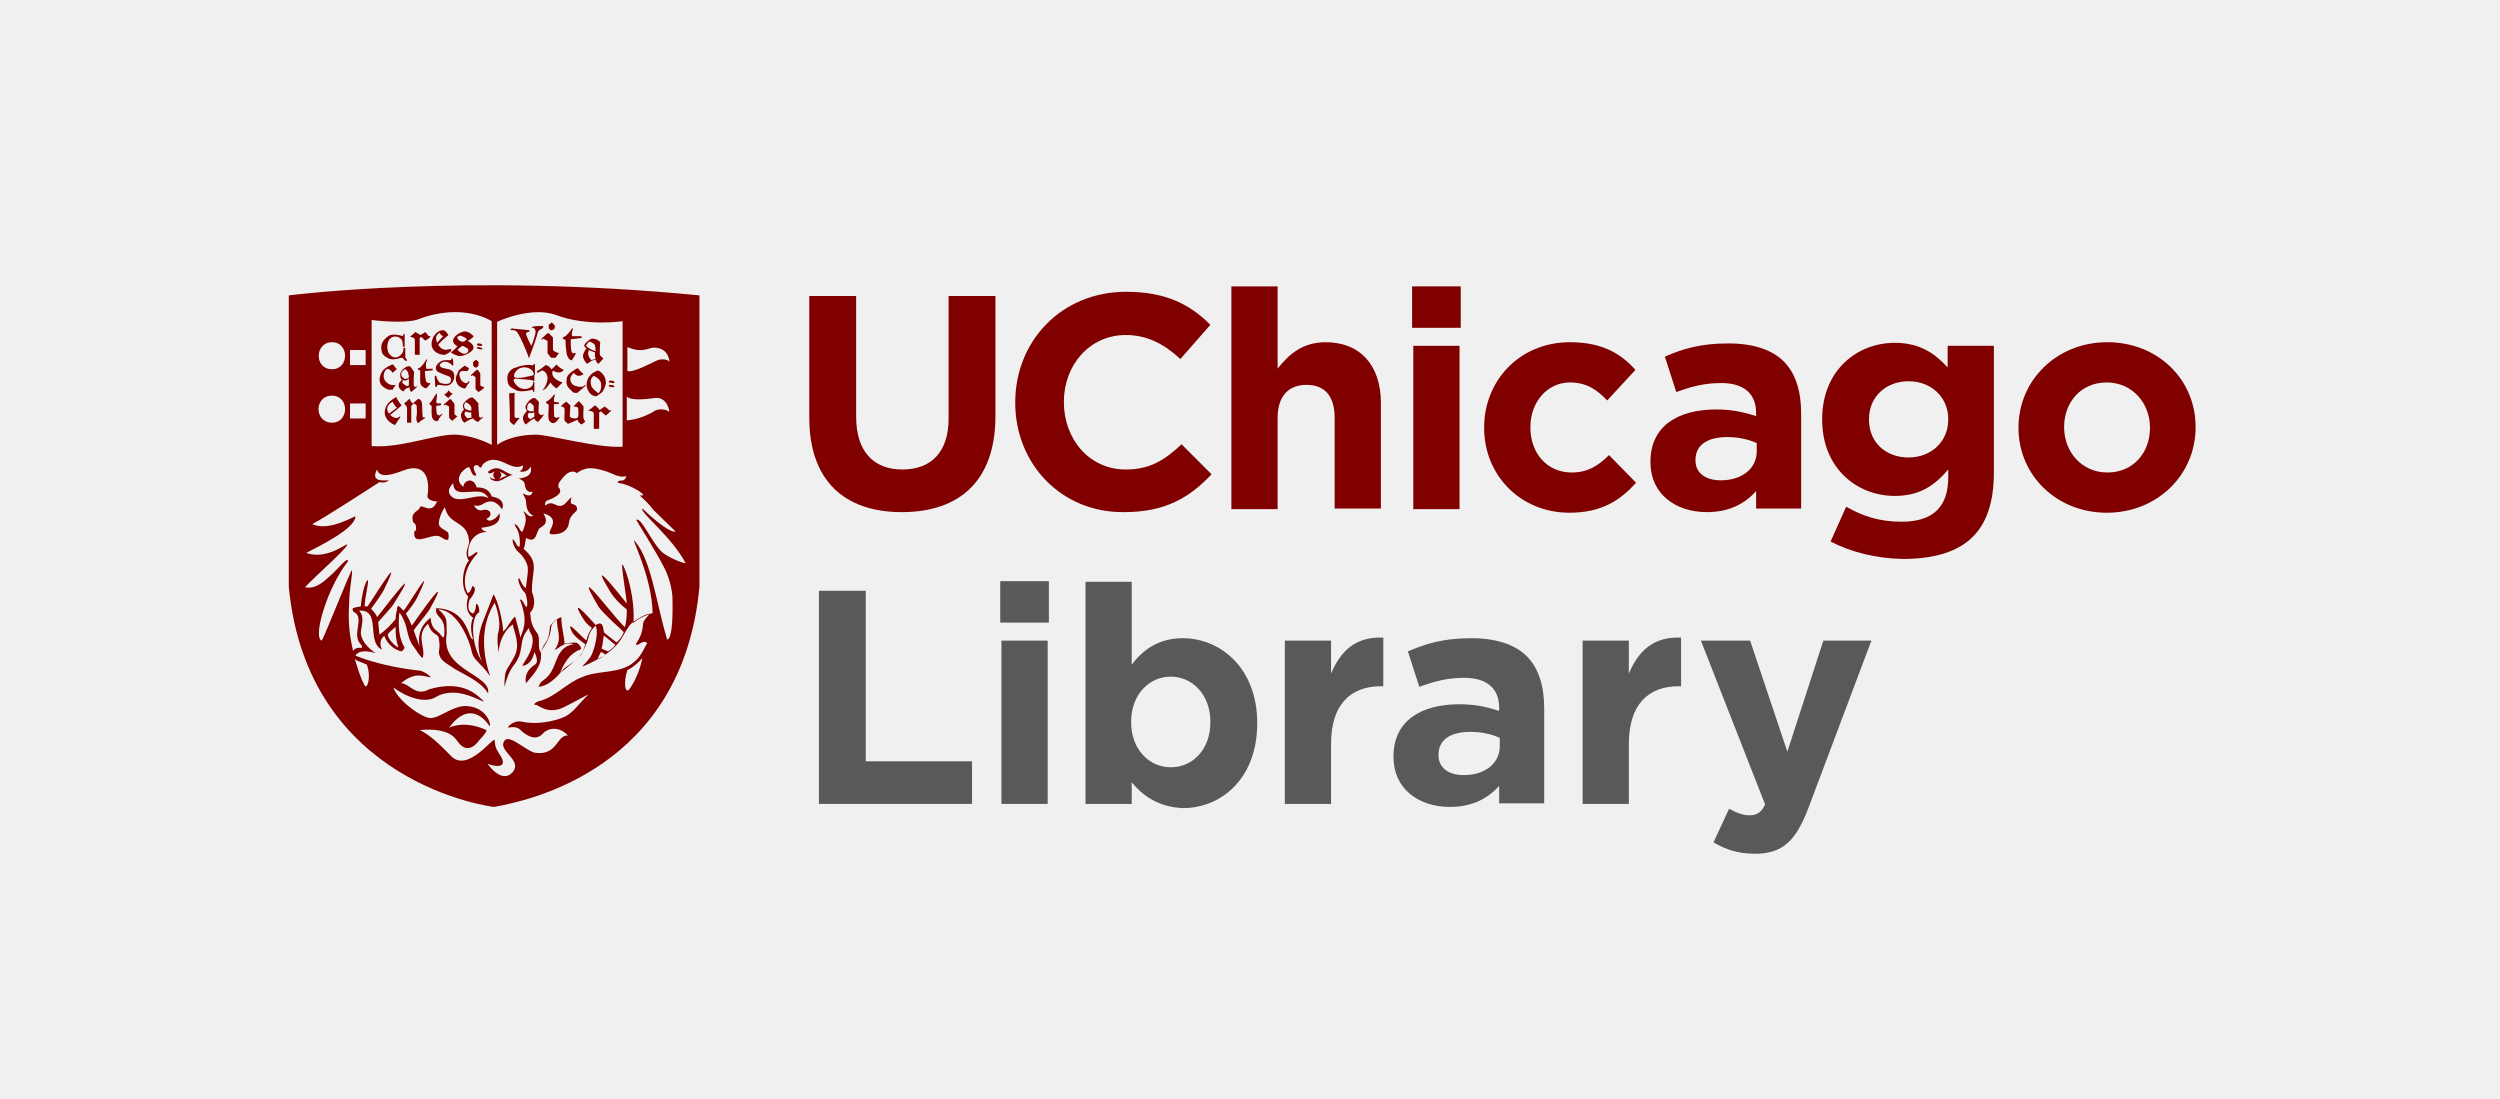
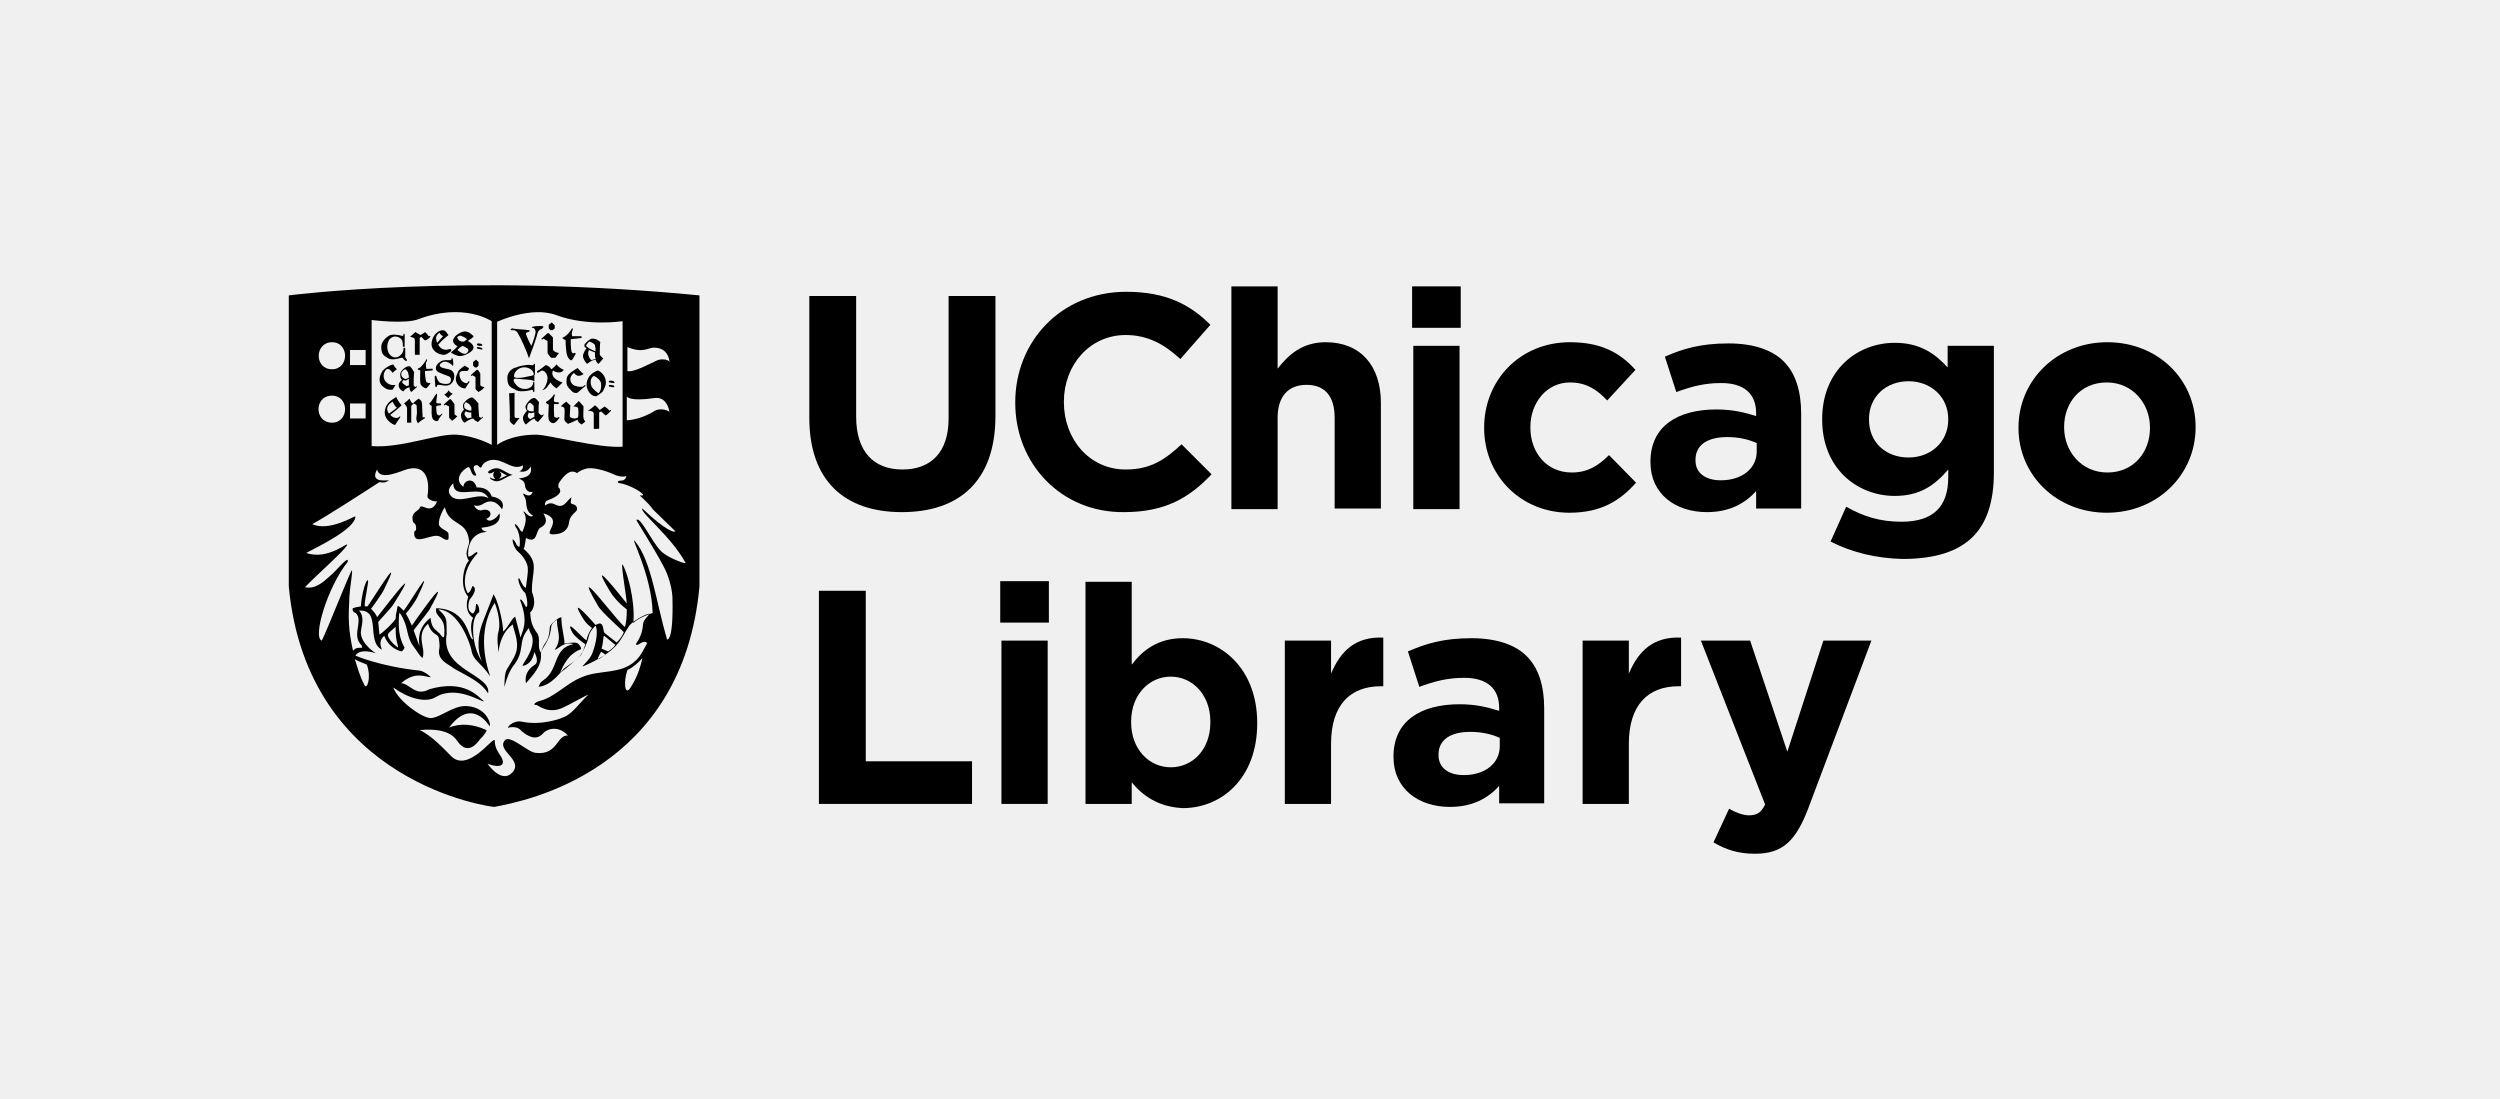
<svg xmlns="http://www.w3.org/2000/svg" version="1.1" x="0px" y="0px" viewBox="0 0 416.4 182.9" style="enable-background:new 0 0 416.4 182.9;" xml:space="preserve">
-   <style type="text/css">
- 	.st0{fill:#58595B;}
- 	.st1{fill:#FFFFFF;}
- 	.st2{fill:#800000;}
- </style>
  <g id="DOES_NOT_PRINT">
</g>
  <g id="secondary">
    <g>
      <path class="st0" d="M136.4,98.4h7.8v28.4h17.7v7.1h-25.5V98.4z" />
      <path class="st0" d="M166.6,96.8h8.1v6.9h-8.1V96.8z M166.8,106.7h7.7v27.2h-7.7V106.7z" />
      <path class="st0" d="M188.5,130.3v3.6h-7.7v-37h7.7v13.8c1.9-2.5,4.5-4.4,8.5-4.4c6.3,0,12.4,5,12.4,14.1v0.1    c0,9.1-5.9,14.1-12.4,14.1C192.9,134.4,190.3,132.5,188.5,130.3z M201.6,120.3v-0.1c0-4.5-3-7.5-6.6-7.5c-3.6,0-6.6,3-6.6,7.5v0.1    c0,4.5,3,7.5,6.6,7.5C198.6,127.8,201.6,124.9,201.6,120.3z" />
      <path class="st0" d="M214,106.7h7.7v5.5c1.6-3.8,4.1-6.2,8.7-6v8.1H230c-5.1,0-8.3,3.1-8.3,9.6v10H214V106.7z" />
      <path class="st0" d="M232.1,126.1V126c0-5.9,4.5-8.7,11-8.7c2.7,0,4.7,0.5,6.6,1.1v-0.5c0-3.2-2-5-5.8-5c-2.9,0-5,0.6-7.5,1.5    l-1.9-5.9c3-1.3,5.9-2.2,10.6-2.2c4.2,0,7.3,1.1,9.2,3c2,2,2.9,5,2.9,8.7v15.8h-7.5v-2.9c-1.9,2.1-4.5,3.5-8.2,3.5    C236.3,134.4,232.1,131.4,232.1,126.1z M249.8,124.3v-1.4c-1.3-0.6-3-1-4.9-1c-3.3,0-5.3,1.3-5.3,3.8v0.1c0,2.1,1.7,3.3,4.2,3.3    C247.4,129.1,249.8,127.1,249.8,124.3z" />
      <path class="st0" d="M263.6,106.7h7.7v5.5c1.6-3.8,4.1-6.2,8.7-6v8.1h-0.4c-5.1,0-8.3,3.1-8.3,9.6v10h-7.7V106.7z" />
      <path class="st0" d="M303.7,106.7h8l-10.5,27.9c-2.1,5.5-4.3,7.6-8.9,7.6c-2.8,0-4.9-0.7-6.9-1.9l2.6-5.6c1,0.6,2.3,1.1,3.3,1.1    c1.3,0,2-0.4,2.7-1.8l-10.7-27.3h8.2l6.2,18.5L303.7,106.7z" />
    </g>
  </g>
  <g id="primary_1_">
    <path class="st2" d="M116.5,97.7l0-48.5c-39-3.8-68.4,0-68.4,0s0,48.5,0,48.5c3.1,32.9,33.9,36.7,34.2,36.7   C87.8,133.4,113.7,128.2,116.5,97.7L116.5,97.7z M59.1,109.8c0.6,0.4,1.4,0.6,2,0.9c0.8,2.2,0,4.3-0.4,3.4   C59.9,112.6,59.6,111.3,59.1,109.8L59.1,109.8z M59.2,86L59.2,86c-0.1-0.1-4.4,2.6-7.2,1.3c2.1-1.1,9.2-5.7,11.2-7   c0.9,0.2,1.3-0.1,1.6-0.3c-0.7,0-3.2,0.4-2-1.8c0.5,2,4,0.2,5.2-0.1c3.5-0.8,3.5,2.9,3.2,4.5c-0.1,0.6,1.1,1,1.6,0.9   c-1,2.5-2.7,0.1-2.9,1.1c-0.1,0.4-1.2,0.7-1.2,1.6c0,1.3,0.5,0.6,0.6,1.6c0.1,1-0.4,0.2-0.3,1.3c0.2,1.7,2.9-0.2,4.1,0.2   c0.6,0.2,0.9,0.7,1.5,0.6c0.2-0.1,0.1-0.8,0.1-1c-0.1-0.5-1-0.6-1.5-1.3c-0.4-0.6,0.4-2.5,0.9-3.1c0.7,3.1,3.6,2.1,4,5.4   c0.3,0.9-1,2,0,3.5c-0.8,0.7-1.7,4.3-0.1,6c-0.3,0.8-0.6,2.5,0.8,3.5c-0.5,1-0.4,2.3,0,3.6c-0.9,0-0.7-5-6.1-5.2   c-0.1,0-0.1,0.6,0,0.8c0.6,1.1,1.5,1.1,1.3,3.7c-0.1,0.9-0.6-0.2-0.9-0.4c-0.6-0.6-1.2-0.7-1.4-2.5c-2.2,1.7-2,3.8-1.8,4.8   c0,0-0.5-1.3-1-2.7c0-0.1,2.2-2.8,2.6-3.4c4.5-8.1-2.9,2.6-2.9,2.6c-0.4-0.9-0.8-1.7-1-2c0.1-0.1,1.3-1.5,1.9-2.7   c3.5-7.3-2.1,2.4-2.3,2.2c-0.4-0.4-0.8-0.9-1-0.7c-0.1,1.1-0.3,1-0.3,2.1c-0.6,0.8-1.8,2-2.7,2.6c0,0-0.2-2-0.2-2.1   c0.4-0.5,2.2-2.4,2.5-2.9c5.7-9-2.7,2.2-2.7,2.1c-0.1-0.4-0.5-0.9-1-1.4c0,0,1.9-2.5,2.3-3.5c3.5-7.2-2.8,3.2-2.9,3.1   C61,101,61,101,60.8,101c-0.2-0.1,0.2-2.1,0.4-3.3c0.5-2.4-0.8-0.5-1.1,3.3c-0.3,0.1-1.1,0.1-1.4,0.4c0.2,1,0.4,0.2,0.9,1.2   c0.5,1.2-0.7,3.1,0.3,4.5c0.4,0.5,0.4,0.4,0.4,0.8c-0.6,0-1-0.1-1.5,0.5c-0.8-3.6-0.8-5.4-0.6-9.1c0.1-1.7,0.6-4.2,0.4-4.3   c-0.2,0-4,9.7-5,11.7c-1.6-0.5,1-9,4.3-13.1c0.3-1.3-1.7,1.3-3,2.4c-1.1,1-2.5,2.2-4.1,1.8c2-2.1,6.5-6,7-7   c0.4-0.8-3.1,2.6-6.8,1.3C53.5,90.8,59.2,88,59.2,86L59.2,86z M65.9,104.4c0,0.9,0,1.6,0.2,2.5c0.4,1.4,0.2,0.9-0.4,0.5   c-0.5-0.5-0.9-0.9-1.1-1.5C64.6,105.4,64.9,105.3,65.9,104.4L65.9,104.4z M74.9,82.3c-0.5-0.9,0.6-1.8,0.6-1.8c0,2.6,3.3,0.8,5,1.6   c0.4,0.2,0.7,0.6,0.9,0.9C79.6,81.8,76.1,84.4,74.9,82.3L74.9,82.3z M55.3,61.5c-3,0-2.9-4.5,0-4.5C58.2,57,58.2,61.5,55.3,61.5   L55.3,61.5z M55.3,70.4c-3,0-3-4.5,0-4.5C58.2,65.9,58.2,70.4,55.3,70.4L55.3,70.4z M60.9,60.8h-2.6v-2.5h2.6V60.8L60.9,60.8z    M60.9,69.7h-2.6v-2.5h2.6V69.7L60.9,69.7z M81.9,74.1c0,0-2.7-1.5-5.9-1.7c-3.1-0.2-9.3,2.3-14.1,1.9v-21c0,0,5.4,0.7,7.7-0.1   c7.6-2.9,12.3,0.3,12.3,0.3V74.1L81.9,74.1z M87.1,77.5c0.1,0.8-0.6,1-0.6,1c1.1,0.3,1.7-0.4,1.9-0.8c0.4,1.8-1.4,1.9-2,2   c0,0,0.9,0.3,1,0.9c0.1,1.5,1.1,1.4,1.3,1.3c0,0.2-0.3,1.1-1.5,0.3c-0.2,0.2,0.3,0.5,0.4,1.2c0.1,1,0.1,1.9,1.2,2.5   c-0.7,0.5-1.5-0.9-1.6-0.7c-0.1,0.2,1,0.7-0.2,3.4c-0.5-0.3-0.2-0.2-0.8-1c-0.5-0.4-0.6-0.5-0.3,0.2c0.7,0.8,0.8,2.8,0.6,3.3   c-0.6-0.2-0.4-0.7-1.1-1.3c-0.1,0.3,0.2,1.5,0.9,2.1c1.2,1,1.6,2.3,1.6,2.6c0.1,1-0.2,2.2-0.3,3.4c-0.6-0.1-1-1.7-1.2-1.6   c-0.2,0.1,0.1,1.6,1.1,2.5c0.5,1.5,0.3,2.3,0.2,2.3c-0.2,0.1-0.7-1.5-1.1-1.2c1.5,3.8,0.4,5.1,0.1,6.3c-0.3-1.2-0.5-2.1-0.9-3.5   c-0.8,0.6-1,1.6-2,2.5c0-1.6-0.9-5.3-1.6-6.2c0,0-1.3,3.4-1.9,4.9c-0.7,2-0.9,4.4,0,6.3c-1.8-2.6-2-7.5-0.5-8.2   c0.1-0.4-0.1-1.5-0.5-1.4c-0.1,0.6,0,1-0.5,1.6c-1.2-0.4-0.7-1.9-0.6-2.3c1.6-1.9,0.6-2.3,0.5-2.3c-0.2,0.4-0.3,1-0.8,1.2   c-1-1.8-0.4-4.5,1.6-6.6c0.1-0.8-0.9,0.6-1.5,0.5c-0.2-1.5,0.4-4,3.1-4.1c-0.5-0.2-0.8-0.2-0.9-0.7c0.8-0.1,3.4-0.3,3-2.4   c-0.2,0.2-0.3,0.6-1,1c-0.5,0.3-0.9,0.3-1.2-0.1c1.2-0.4,0.8-1.9-0.8-1.4c-0.5,0.1-1.2-0.4-1.2-0.9c0.3,0.3,1.1,0.1,1.5-0.2   c1.8-1.1,2.8,0.5,3.1,0.9c0.1,0,0.8-1.7-1.7-2.1c-0.2-0.6-0.8-1.6-2.5-1.5c-0.6-2-2.3-1-2.2-0.1c-1.8-1.3,0-3,0.8-3.3   c0.5,0,0.4,1.6,1.3,1.4c0.2-0.1-0.7-1.1-0.3-1.6c0.8-0.5,0.8,0.6,1.2,0.2c0.2-0.7,1-1.1,1.7-1.2C83.9,76.4,85.4,78.5,87.1,77.5   L87.1,77.5z M103.7,74.4c-4,0.3-12.3-2-14.4-2c-4.4,0-6.5,1.7-6.5,1.7s0-19.8,0-20.5c0,0,5.7-2.7,9.9-1.1c5.1,1.9,11,1,11,1V74.4   L103.7,74.4z M109,66.3c2.2-0.3,2.5,2.3,2.5,2.3h0c-0.5-0.4-1.6-0.6-2.4-0.2c-2.5,1.6-4.7,1.6-4.7,1.6v-4   C104.4,66.1,104.9,66.9,109,66.3L109,66.3z M111.6,60.9c0-0.1,0-0.3-0.1-0.6c-0.1-0.4-1.2-0.6-2-0.3c-1.1,0.5-4,2.1-5,1.8v-4   c2.5,1.1,3.5,0.1,4.4,0.1c2.5,0,2.6,2.3,2.6,2.3C111.5,60.6,111.6,60.7,111.6,60.9L111.6,60.9z M108.7,102.1   c-0.7,0.2-2.7,1-3.2,1.7c0.3-4.2-1.1-8.4-1.6-9.4c-0.8-2,0.4,4.6,0.5,6.1c0,0.1-7-9-2.8-2c1.1,1.8,2.8,3,2.8,3   c0,1.3-0.1,2.2-0.3,2.9c-0.4,0.3-9.6-12.2-4.5-3.5c0.6,1.1,4.3,4.3,4.3,4.4c-0.2,0.5-0.6,1.2-1.2,1.7c-0.1-0.1-2.1-1.6-2.1-1.7   c-0.2-1-0.2-1.9-1.4-1.2c0,0-4.5-5.2-2.4-1.6c0.9,1.6,1.5,1.8,1.8,2.1c0,0-0.7,0.9-0.9,2c-0.1,0.4-3.9-4.2-2.4-1.3   c0.5,0.9,2.2,2,2.2,2c-0.2,0.6-0.4,1.2-0.6,1.6c-0.2,0.5-3.6,3.2-3.6,3.2c0,0,0.7-2.1,2.1-3.2c0.8-0.6,0.8-0.5,1.4-0.8   c0-0.3-0.3-0.8-0.7-1c-0.5-0.2-2.1,0.1-2.1,0.1c0.1-0.8-0.5-2.5-0.5-4.4c-0.6,0.1-1.6,1-1.9,1.5c-0.2,3.1-0.9,2.2-1.5,4.4   c-0.7-0.9,0-2.3-0.6-3.2c-0.9-1.2-1.1-2-1.2-3.5c0.2-0.1,1.2-1.2,0.3-3.4c-0.1-3.5,1.4-4.8-1.4-7.2c0.2-0.1,0.4-1.8,0.4-1.8   c2,1.1,1.6-1.3,2.4-1.7c1.3-0.7,1-1.5,0.5-2.4c3.6,1-0.2,3.5,1.5,3.5c1.2,0,2-0.3,2.5-1.1c0.5-0.8-0.1-1.4,1.4-2.7   c0.2-0.1,0.6-1-0.7-1.3c-0.3-0.1,0-1.1,0-1.1c-1,0.8-1.3,2-2.8,1.2c-0.8-0.4-1.3,0-1.6,0.2c0,0-0.2-0.7,0.5-0.9   c1.7-0.6,2.1-1.3,2-1.6c-0.2-0.9-0.3,0-0.3-0.9c0-0.4,0.5-0.9,0.8-1.3c1.2-1.4,2-0.9,2.3-0.7c0.7-0.5,0.8-0.5,1.4-0.7   c1.1-0.4,3.4,0.3,4.7,0.9c0.6,0.3,1.4,0.5,2.1,0.3c0,0.4-0.3,0.6-0.5,0.7c-0.4,0.1-0.9,0-0.9,0.3c0,0.2,0.6,0.2,0.9,0.3   c1.9,0.5,4.4,2.2,2.8,1.9c-0.2,0,1.2,1,2.2,2.4l3.7,3.6c-0.2,0.2-1.5,0-5.5-3.8c-0.6,0.5,4.9,4.7,7.2,9.1c-0.2,0.1-3-0.9-4.1-2   c-1.6-1.6-3.4-5.8-4.1-5.2c-0.1,0,3,4.8,4.5,7.7c0.8,1.4,1.4,3.5,1.5,5.1c0.2,7.7-0.9,7.1-0.9,7.1c-1.8-6.1-2.6-13.1-5.3-16.3   C104.7,88.8,108.6,95.8,108.7,102.1L108.7,102.1z M100.8,109c-0.8,0.7-1.3,1-1.2,0.6c0.2-0.4,0.3-0.7,0.5-1   C100.1,108.5,100.8,109,100.8,109L100.8,109z M100.2,108c0.2-0.6,0.2-1.1,0.3-1.7c0-0.2,0-0.2,0.1-0.4c0-0.1,1.8,1.5,1.9,1.5   c-0.4,0.6-0.8,0.8-1.2,1.1C100.9,108.3,100.2,108.1,100.2,108L100.2,108z M105.9,110c-2.4,2.4-6.1,1.5-9,2.8c-2.6,1-4.5,3.4-7.2,4   c-0.8,0.3-0.9,0.7-0.4,0.6c0.3,0,2,1.7,4.6,0.4c0.9-0.4,3.7-2,4.1-2.1c-1.5,1.4-2.3,2.7-3.6,3.5c-0.8,0.5-4.2,1.7-7.5,1   c-1.5-0.3-2.6,1.1-2.2,1c0.8-0.2,1.7-0.1,2.2,0.6c1,0.8,2.4,1.7,3.6,0.3c0.4-0.5,2.3-1.5,4.1,0.4c-1.9-0.1-1.7,3.3-5.3,2.9   c-1.3,0-4.3-3.1-5.2-2.1c-1.5,1.7,3.2,3.3,1.2,5.4c-1.8,1.9-4.1-1.5-4.1-1.5c1.2,0.5,3.3,0.8,2.3-1.1c-0.4-0.7-1.1-1.4-1.1-2.8   c-0.2-0.7-4.4,5.4-7.2,2.7c-1.1-1.1-3.3-3.5-5.3-4.4c5.3-0.5,6.1,1.7,6.4,2c1.7,2.3,3.3,0,3.6-0.4c0.6-0.6,1.3-1.5,1.1-1.6   c-2.1-1-4.4-1.2-6.2-0.4c3.8-5.2,6.7-0.3,6.7-0.3c0.4,0.3-0.1-3.1-3.8-3.3c-2.3-0.1-4.4,2-6,2c-1.3,0-5.3-2.7-6.2-5.1   c2.3,1.7,5.3,2.7,7.1,1.6c3.5-2.1,7.8,1,8,0.7c-1-0.8-3.2-3.7-9.1-2c-2.3,1.3-3.3-1-4.7-1c2.4-2.1,4.1-1,4.9-1c0.2,0-1-1-1.8-1.1   c-6.6-0.7-10.7-2.5-10.7-2.5c0,0,0.5-1.3,3.4-0.4c0,0-2.5-1.5-2.5-3.5c0.1-1.2,0.7-2.5-0.3-3.6c3.8-0.2,1.1,5.1,3.8,6.5   c0.1,0-0.8-1.3,0.4-2.3c0.6,1.6,1.9,2.4,2.9,2.6c0.2-0.1,0.5-0.6,0.5-0.6c-1-1.7-1.1-3.6-0.9-5.8l0,0c0.2,0,0.6,0.8,0.8,1.3   c0.6,1.2,0.5,2.9,1.6,4.3c0.6,0.8,1,1.6,1.5,1.9c0.2-0.6,0.1-1.5,0-1.8c-0.1-0.9-0.7-2.5,0.9-3.9c0.7,2.1,1.7,1.5,1.8,2.5   c0.2,1.4,0.1,1.2,0,2.2c0.1,1.5,1.4,1.9,2.6,2.8c2.7,1.5,4.5,2.3,5.6,4.1c0.6-3.2-8-3.8-6.9-9.9c-0.1-2.4,0.3-2.6-1.4-4.1   c3.4,0.1,5.3,5.7,5.5,6.7c0.3,1.9,1.5,2,3.1,4.4c0.2,0.1-2.8-6.5,0.8-12.2c0,0,1.2,2.9,0.6,4.9c-0.3,1.2,0,2.5,0,3.2   c0.1,0.7-0.1-2.7,2.4-4.5c0.2,1.3,1.4,3.3,0.2,5.5c-1.4,2.6-1.5,1.7-1.6,4.9c0.1-0.1,0.5-2.2,1.5-3.5c2.1-2.6,0.6-4,2.6-6.3   c0.2,1.1,0.4,0.7,0.6,1.7c0.3,2.3-2.1,4.7-1.6,4.6c0.6-0.1,1.6-0.6,1.9-2.3c0,0,0.9,1.6,0.1,2.1c-1.4,0.9-1.7,2-1.5,3.1   c1.2-1.4,2.7-2.9,2.5-4.9c0.1-1.2,1.4-1.7,1.7-4.4c0-0.5,0.5-1,1-1.3c-0.2,1.5,1,3.1-0.4,5c0.3,0.2,1.5-1.5,3.1-0.9   c-3.4,0.6-2.4,4.3-5,6c-0.8,0.5-0.6,1.1-0.9,1.1c2.3-0.1,4.1-2.9,4.4-3.1c2.3-1.6,2.8-1.8,3.8-4.4c0.4-1,0.1-1.4,1.4-2.7   c0.6,1.3-0.3,4-0.5,4.5c-0.4,1.2-1.9,2.3-1.6,2.3c6.2-2.7,6.2-4.6,7.6-6.6c0.4-0.8,2.7-2.1,3.5-2.2c-0.2,0.4-1.1,1.1-1.1,1.8   c-0.1,1.4-0.5,2.2-1.2,3.3c0.4,0.5,1.1-0.9,1.9-0.2C107.2,108.2,106.7,109.3,105.9,110L105.9,110z M107,109.6   c-0.4,1.8-1,3.5-2.1,5.1c-0.8,1.1-1.1-1-0.4-3.1C105.4,111.2,106.3,110.4,107,109.6L107,109.6z M102.2,63.5   c-0.1-0.1-0.4-0.1-0.6-0.1c-0.2,0-0.3,0.3-0.1,0.3c0.2,0,0.4,0.1,0.7,0.1C102.4,63.9,102.4,63.6,102.2,63.5L102.2,63.5z    M101.5,64.4c0.1,0,0.4,0.1,0.7,0.1c0.2,0,0.1-0.3,0-0.3c-0.1,0-0.4-0.1-0.6-0.1C101.4,64.1,101.3,64.3,101.5,64.4L101.5,64.4z    M101.5,68.4c-0.1-0.2-0.5-0.5-0.8-0.7c-0.2,0.2-0.6,0.4-0.8,0.6c-0.2-0.2-0.4-0.5-0.8-0.8c-0.2,0.2-0.9,0.8-1.2,0.9   c0.4,0,1,0.1,1,0.5c0,0.3,0,2.2,0,2.5c0.2,0.1,0.5,0,0.9,0c0-0.3,0-2.4,0-2.7c0.1-0.1,0.3-0.1,0.3-0.2c0.1,0.1,0.6,0.6,0.8,0.7   c0.2-0.1,0.6-0.5,0.8-0.7C101.9,68.3,101.7,68.2,101.5,68.4L101.5,68.4z M100.4,65.2c0.2-0.4,0.6-1.1,0.5-1.6   c0-0.6-0.4-1.5-1.3-1.9c-1.2,0.4-1.9,1.3-1.9,2.4c0,0.6,0.5,1.9,1.6,1.9C99.7,65.8,100.1,65.5,100.4,65.2L100.4,65.2z M99.7,65.5   c-0.2-0.1-1-0.7-1.2-1.2c-0.2-0.6-0.2-1.3,0.4-1.7c0.5,0.2,1.1,0.7,1.2,1.2C100.2,64.4,100.1,65.1,99.7,65.5L99.7,65.5z M99.7,60.6   l0.8-0.9c0,0-0.4-0.3-0.6-0.6c0-0.2,0-2,0.1-2.1c-0.6-0.6-1.1-0.6-1.4-0.6c-0.5,0.1-1,0.7-1.2,0.9c-0.1,0.2-0.1,0.4,0,0.5   c0.1,0.1,0.2,0.2,0.4,0.2c0,0,0,0-0.1,0c-0.2,0.2-0.6,0.9-0.6,1.3c0,0.4,0.4,1.1,0.7,1.3c0.3-0.2,0.7-0.6,1.4-0.7   C99.3,60.3,99.5,60.5,99.7,60.6L99.7,60.6z M99.2,58.5c-0.4-0.1-1.2-0.5-1.5-0.8c-0.1-0.1-0.1-0.1,0-0.3c0.2-0.3,0.4-0.5,0.5-0.5   c0.1,0,1,0.4,0.9,0.7C99.2,57.9,99.2,58.2,99.2,58.5L99.2,58.5z M99.2,59.8c-0.2,0-0.4,0.1-0.7,0.2c-0.2-0.2-0.8-0.9-0.4-1.7   c-0.1,0-0.1-0.1-0.2-0.1c0.4,0.2,0.9,0.4,1.2,0.5c0,0.3,0,0.6,0,0.7C99.2,59.6,99.2,59.7,99.2,59.8L99.2,59.8z M96.8,56   c-0.2,0-1.5,0-1.5,0c-0.1-0.3-0.1-0.6,0.1-1.1c0.1-0.2-0.1-0.3-0.2-0.1c-0.1,0.2-0.7,1.1-1.4,1.4c-0.4,0.1,0.4,0.5,0.4,0.4   c0,0.9,0.1,2.2,0.3,2.7c0.1,0.3,0.5,0.8,0.7,0.7c0.2-0.1,0.5-0.8,0.6-0.9c0.2-0.2,0-0.4-0.2-0.3c-0.2,0.2-0.3-0.1-0.4-0.2   c-0.1-0.2-0.2-2.1-0.1-2.1c0,0,1.6-0.2,1.7-0.2C96.9,56.4,96.9,56,96.8,56L96.8,56z M92.5,59.6l0.6-0.8c-0.5-0.1-0.7-0.2-1-0.5   l0-2.1l-0.7-0.7l-0.2,0l-1,0.9c-0.1,0.2,0.2,0.2,0.3,0l0.7,0.4l0,2c0.1,0.2,0.3,0.5,0.6,0.8H92.5L92.5,59.6z M92,55l0.4-0.3v-0.5   l-0.5-0.5l-0.5,0.4l0,0.6l0.3,0.3H92L92,55z M90.3,54.3c-0.3,0-1.2,0-1.5,0.1c-0.3,0.1-0.3,0.2-0.1,0.2c0.3,0,0.3,0.1,0.5,0.5   c0.1,0.4-0.5,2.1-0.7,2.5c-0.2-0.3-0.9-1.8-0.9-2c0-0.2,0.3-0.3,0.4-0.3c0.3-0.1,0.3-0.3,0.1-0.3c-0.5-0.1-2.5-0.2-2.8-0.3   c-0.2,0-0.4,0.3-0.1,0.3c0.3,0,0.6-0.1,1,0.4c0.4,0.6,1.6,3.2,1.9,4.3c0.1-0.2,1.4-3.8,1.4-4.1c0.1-0.4,0.3-0.7,0.7-0.8   C90.6,54.5,90.6,54.4,90.3,54.3L90.3,54.3z M84.5,62.9c0,1.5,0.6,1.6,1.3,2c0.6,0.4,1.7,0.3,2.5,0.1c0.3-0.1,0.5-0.1,0.5,0.2   c0,0.2,0.2,0.1,0.2,0c0-0.1,0-1.4,0-1.5c0-0.2-0.2-0.1-0.2,0c0,0.2,0,0.3-0.2,0.6C88,65,86.6,65,85.9,64c-0.3-0.3-0.5-0.8-0.2-0.9   c0.3-0.1,1.2,0.1,1.8,0.1c0.4,0,1.2,0.1,1.3,0.2c0.1,0.1,0.2,0.2,0.2,0c0-0.2,0-0.7,0-0.9c0-0.2-0.1-0.1-0.2,0   c-0.1,0.1-1,0.2-1.3,0.3c-0.3,0.1-1.4,0.2-1.7,0.1c-0.3-0.1-0.2-0.7,0.1-1c0.7-1,2.2-0.9,2.8-0.1c0.2,0.3,0.2,0.4,0.2,0.6   c0,0.1,0.2,0.1,0.2,0c0-0.1,0-1.6,0-1.7c0-0.1-0.2-0.2-0.2,0c0,0.1-0.2,0.2-0.5,0.1c-0.5-0.1-1.8,0.1-2.4,0.4   C85.3,61.3,84.5,62,84.5,62.9L84.5,62.9z M84.8,65.5c0,0.4,0.2,4,0.1,4.5c0,0.3,0.4,0.6,0.7,0.8c0.2-0.2,0.5-0.7,0.8-1   c0.2-0.1,0.1-0.2-0.1-0.2c-0.3,0.1-0.6,0-0.6-0.3c0-0.3,0-3.4,0-3.9C85.6,65.5,85,65.5,84.8,65.5L84.8,65.5z M87.8,68.4   c-0.2,0.2-0.7,0.8-0.7,1.2c0,0.4,0.2,0.9,0.5,1.1c0.4-0.3,0.7-0.7,1.4-1c0.1,0.3,0.3,0.4,0.6,0.6c0.2-0.2,0.8-0.9,0.9-1.1   c0.1-0.1,0.1-0.3-0.1-0.1c-0.2,0.1-0.3,0.1-0.7-0.3c0-0.2,0-1.7,0.1-1.8c-0.3-0.3-0.6-0.8-0.9-0.7c-0.5,0-1.2,0.9-1.3,1.2   C87.4,67.7,87.6,68.3,87.8,68.4C87.7,68.4,87.7,68.4,87.8,68.4L87.8,68.4z M88.1,68.7c0.3,0.2,0.4,0.1,0.9,0c0,0.3,0,0.5,0,0.7   c-0.2,0.1-0.4,0.3-0.7,0.4C88,69.6,87.7,69.4,88.1,68.7L88.1,68.7z M87.9,67.4c0.2-0.3,0.3-0.3,0.4-0.3c0.1,0,0.6,0.4,0.6,0.6   c0,0.2,0,0.5,0,0.8c-0.4,0-0.7,0.1-1.1-0.3C87.8,68.2,87.8,67.6,87.9,67.4L87.9,67.4z M91,66.9c-0.3,0.2,0.4,0.5,0.4,0.5   c0,0.9-0.2,2.3,0.1,2.7c0.2,0.3,0.6,0.5,0.9,0.3c0.3-0.1,0.6-0.6,0.7-0.7c0.2-0.2,0-0.3-0.1-0.2c-0.2,0.2-0.6,0-0.7-0.1   c0-0.2-0.1-2.1,0-2.1c0,0,0.5,0,0.7,0c0.1,0,0.1-0.3,0-0.3c-0.2,0-0.6,0-0.7-0.1c-0.1-0.2,0-0.8,0.1-1c0.1-0.2-0.1-0.3-0.2-0.1   C92.1,66,91.6,66.6,91,66.9L91,66.9z M91.2,62.9c0,0.8-0.4,1.7-0.9,2.1c0.8-0.2,0.9-0.7,1.4-1.3c0.2,0.4,0.7,0.8,1,1   c0.2-0.2,0.9-0.9,1-1c-0.5-0.1-1.4-0.6-1.6-1.1c-0.2-0.4-0.1-0.6,0-0.9c0.2,0.2,1.3,0.7,1.8-0.1c-0.5-0.2-1-0.6-1.2-0.9   c-0.1,0.1-0.6,0.7-0.9,0.8c-0.1-0.3-0.5-0.6-0.9-0.7c-0.1,0.1-1,0.8-1.4,1c-0.1,0.1-0.1,0.3,0.1,0.3c0.2-0.1,0.4-0.3,0.7-0.4   C90.7,61.8,91.1,62.1,91.2,62.9L91.2,62.9z M95,63c0.1-0.5,0.4-0.7,0.6-0.9c0.2,0.3,0.5,0.5,0.8,0.5c0.3,0,0.7-0.2,0.8-0.3   c-0.3-0.2-0.9-0.9-1-1c-0.3,0.2-1.7,0.9-1.8,1.7c-0.2,1.2,0.2,1.5,0.8,2.1c0.3,0.4,0.8,0.4,1,0.3c0.2-0.2,1.2-1,1.3-1.1   c0.1-0.1,0-0.2-0.2-0.1c-0.1,0.1-0.1,0.1-0.2,0.2c-0.2,0-0.8,0.1-1.1-0.1C95.5,64.3,94.9,63.7,95,63L95,63z M94.3,66.9   c-0.2,0.2-0.6,0.4-0.9,0.8c0.3,0,0.5,0.1,0.6,0.3c0.1,0.3,0,1.4,0,1.8c0,0.4,0.3,0.5,0.6,0.8c0.3-0.1,1.2-0.5,1.6-0.7   c0,0.3,0.4,0.7,0.7,0.8c0.2-0.2,0.4-0.3,0.6-0.5c-0.2-0.2-0.2-0.2-0.3-0.5c-0.1-0.3,0-1.5,0-2c-0.2-0.3-0.5-0.6-0.8-0.9   c-0.2,0.2-0.5,0.5-0.9,0.9c0.3,0,0.8,0.1,0.8,0.3c0,0.3,0.1,0.9,0,1.4c-0.1,0.5-1.4,0.3-1.4-0.1c0-0.3,0.1-1.3,0.1-1.8   C94.8,67.4,94.7,67.2,94.3,66.9L94.3,66.9z M85.4,79.1L85.4,79.1c-0.8-0.2-1.4-0.7-2.1-1c-1-0.4-2,0.4-2,0.5c0,0.3,0.3,0.4,1.1-0.1   c-0.6,0.7,0.1,1.3,0.1,1.3c-0.3,0-0.6-0.1-0.9-0.3c0,0.3,0.3,0.4,0.5,0.5C83.3,80.6,84.2,79.3,85.4,79.1L85.4,79.1z M83.1,79.8   c0,0,0.4-0.4,0.4-0.7c0-0.4-0.4-0.6-0.4-0.6c0.3,0.1,1,0.5,1.3,0.7L83.1,79.8L83.1,79.8z M75.8,69.7l0.4-0.4   c-0.4-0.1-0.2-0.1-0.5-0.3l0-1.7l-0.6-0.8l-0.2,0l-0.9,0.8c-0.2,0.2,0,0.3,0.2,0.1l0.6,0.3l0,1.8c0,0.2,0.3,0.3,0.5,0.6L75.8,69.7   L75.8,69.7z M76,63.6c0.3,0.8,1,1.1,1.5,1.1c0.2-0.3,0.4-0.7,0.6-0.9c0.2-0.3,0-0.5-0.2-0.1c-0.1,0.3-0.8,0-1-0.3   c-0.3-0.3-0.5-1.1-0.3-1.4c0.3-0.3,0.6-0.2,1.1-0.2c0.3,0,0.4-0.3,0.4-0.5c-0.2-0.1-0.4-0.2-0.7-0.4c-0.3,0.2-0.8,0.6-1,0.8   C76.3,62.1,75.7,62.8,76,63.6L76,63.6z M77.3,68.2c-0.3,0.3-0.6,0.7-0.5,1.1c0,0.4,0.2,0.9,0.6,1.1c0.4-0.3,0.9-0.6,1.4-0.7   c0.2,0.3,0.6,0.5,0.8,0.6c0.2-0.2,0.6-0.6,0.8-0.7c0.1-0.1,0-0.3-0.1-0.1c-0.1,0.2-0.4,0-0.5-0.1c0-0.2-0.2-2.1-0.1-2.2   c-0.3-0.3-0.8-1-1.1-1c-0.5,0-1.2,0.7-1.3,0.9C77,67.3,77.1,68.1,77.3,68.2C77.2,68.2,77.3,68.2,77.3,68.2L77.3,68.2z M78.5,68.4   c-0.4,0-0.7-0.1-1.1-0.4c-0.1-0.1-0.1-0.5-0.1-0.6c0.2-0.3,0.2-0.4,0.3-0.4c0.1,0,0.8,0.4,0.8,0.7C78.6,67.8,78.5,68.1,78.5,68.4   L78.5,68.4z M77.6,68.5c0.3,0.2,0.5,0.2,0.9,0.2c0,0.2,0,0.4,0,0.5c0,0.1,0,0.2,0.1,0.3c-0.2,0.1-0.5,0.1-0.7,0.2   C77.7,69.5,77,69,77.6,68.5L77.6,68.5z M80.3,64.9l0.4-0.4c-0.4-0.1-0.4-0.1-0.7-0.3l0-2l-0.4-0.6l-0.2,0l-0.9,0.8   c-0.2,0.2,0,0.3,0.2,0.1l0.5,0.3l0,1.9c0,0.2,0.2,0.3,0.5,0.6L80.3,64.9L80.3,64.9z M79.6,57.8c-0.2,0-0.5,0.3,0.6,0.4   C80.4,58.3,80.6,57.9,79.6,57.8L79.6,57.8z M79.6,57.2c-0.2,0-0.4,0.5,0.6,0.4C80.4,57.6,80.5,57.2,79.6,57.2L79.6,57.2z    M79.8,60.4l-0.5-0.5l-0.5,0.4l0,0.6l0.3,0.3h0.3l0.3-0.3V60.4L79.8,60.4z M78.9,56c-0.3-0.2-0.6-0.7-1.4-0.8   c-0.7,0-1.6,0.6-1.9,1.1c-0.4,0.6,0.1,1.1,0.6,1.4c-0.3,0.3-0.7,0.7-1.1,1c0.2,0.2,1,0.6,1.5,0.6c0.7,0,1.4-0.4,1.8-0.7   c0.8-0.6,0.5-1.2-0.3-1.7c-0.1,0-0.1-0.1-0.2-0.1C78.4,56.5,78.8,56.2,78.9,56L78.9,56z M77,57.6c0.3,0.1,0.5,0.2,0.8,0.4   c0.4,0.2,0.2,0.7-0.2,0.9c-0.4,0.2-1.2-0.4-1.4-0.6C76.3,58.1,76.6,57.9,77,57.6L77,57.6z M77.8,56.5c-0.1,0.1-0.3,0.2-0.5,0.4   c-0.1,0-0.2,0-0.4,0c-0.4-0.1-0.6-0.3-0.7-0.6c-0.2-0.2,0.3-0.4,0.5-0.4C77,56,77.5,56.2,77.8,56.5L77.8,56.5z M74.7,58.2   c-1.1,0.3-1.6-0.6-1.7-0.8c0.4-0.5,1.2-1.2,1.7-1.6c-0.3-0.3-0.4-0.8-1-0.8c-0.5,0-1.6,0.6-1.8,2c-0.2,1.4,1.1,2.1,2.1,2.1   c0.3,0,0.8-0.4,1-0.5C75.3,58.3,75.2,58,74.7,58.2L74.7,58.2z M72.8,57.1c-0.3-0.9-0.2-1.2,0.4-1.7c0.1,0.3,0.4,0.5,0.6,0.6   C73.5,56.3,73,56.9,72.8,57.1L72.8,57.1z M71.6,56.2c0.2-0.2,0-0.3-0.2-0.2c-0.1-0.2-0.4-0.5-0.6-0.7c-0.2,0.2-0.6,0.4-0.8,0.5   c-0.2-0.2-0.4-0.2-0.8-0.5c-0.2,0.2-0.6,0.5-0.9,0.8c0.4,0.1,0.7,0.1,0.8,0.5c0,0.3,0,2.1,0,2.5c0.2,0,0.5,0,0.8,0   c0-0.3,0-2.5,0-2.8c0.1-0.1,0.2-0.1,0.3-0.2c0.1,0.1,0.4,0.5,0.6,0.6C71,56.7,71.4,56.4,71.6,56.2L71.6,56.2z M68.1,61   c-0.5,0-1.2,0.6-1.4,1.1c-0.1,0.2,0,0.9,0.1,1c0.1,0.1,0.1,0.1,0.2,0.1c-0.3,0.3-0.6,0.5-0.6,1c0,0.4,0.3,0.8,0.8,1   c0.2-0.4,0.6-0.6,1-0.7c0,0.3,0.1,0.6,0.3,0.8c0.2-0.2,0.8-0.7,0.9-0.8c0.1-0.1,0-0.3-0.1-0.1c-0.1,0.1-0.3,0-0.4-0.2   c0-0.2,0-2.1,0.1-2.2C68.7,61.6,68.4,60.9,68.1,61L68.1,61z M68.1,62.9c-0.5,0.3-0.7,0.3-1.1-0.1c-0.2-0.2-0.2-0.6-0.1-0.8   c0.2-0.3,0.5-0.5,0.6-0.5c0.1,0,0.6,0.5,0.5,0.8C68.1,62.5,68.1,62.7,68.1,62.9L68.1,62.9z M68.1,63.9c0,0.1,0,0.2,0,0.3   c-0.1,0-0.2,0.1-0.4,0.1c-0.2-0.2-1.1-0.5-0.5-1c0.4,0.2,0.5,0,0.9-0.2C68.1,63.5,68.1,63.8,68.1,63.9L68.1,63.9z M67.7,59.8   c-0.1-0.1-0.2-0.2-0.2-0.4c0-0.1,0-1.3,0-1.4c0-0.1-0.3-0.1-0.3,0c0,0.2,0,0.6-0.2,0.8c-0.5,0.8-1.5,1.1-2.2,0.1   c-0.2-0.3-0.3-0.8-0.3-1.2c0-0.5,0.3-1.1,0.3-1.1c0.9-1.1,2.1-0.3,2.2,0.2c0.1,0.3,0.1,0.7,0.1,0.9c0,0.1,0.3,0.1,0.3,0   c0-0.1,0-1.9,0-2c0-0.1-0.2-0.2-0.2,0c0,0.3-0.2,0.3-0.4,0.2c-0.4-0.1-1.4-0.3-2,0c-0.5,0.3-1.3,1-1.3,1.9c0,1.4,0.6,1.5,1.2,1.9   c0.6,0.3,1.4,0.1,2.1-0.1c0.3-0.1,0.3,0.1,0.5,0.3C67.7,60.3,67.9,60.1,67.7,59.8L67.7,59.8z M63.7,61.8c-0.5,0.8-0.8,1.9,0.1,2.6   c0.4,0.3,0.7,0.6,1.6,0.5c0.2-0.3,0.2-0.4,0.5-0.8c-0.6,0.1-1,0-1.4-0.3c-0.9-0.7-0.6-1.7-0.3-2.1c0.5-0.7,1.1,0.3,1.2,0.4   c0.2-0.2,0.4-0.4,0.7-0.6c-0.3-0.3-0.5-0.6-0.6-0.8C64.9,60.8,64.1,61.3,63.7,61.8L63.7,61.8z M64.1,68.4c-0.2,1.4,1.1,2.2,1.7,2.4   c0.2-0.3,0.5-0.8,0.8-1.2c0.2-0.3,0-0.3-0.2-0.1c-0.3,0.3-1.1,0-1.4-0.4c0.4-0.3,1.5-1.2,1.9-1.6c-0.3-0.3-0.8-1-0.9-1.4   C65.7,66.4,64.3,66.9,64.1,68.4L64.1,68.4z M65.4,66.9c0.1,0.3,0.5,0.9,0.7,1c-0.3,0.3-1.1,0.8-1.3,1   C64.4,68.4,64.2,67.6,65.4,66.9L65.4,66.9z M68.2,66.4c-0.3,0.3-0.5,0.5-0.9,0.8c0.2,0.2,0.5,0.5,0.5,0.8c0,0.4,0,2,0,2.4   c0.3,0,0.2,0,0.7,0c0-0.3,0-2.5,0-2.8c0.2-0.2,0.2-0.2,0.4-0.4c0.2,0.1,0.5,0.2,0.5,0.4c0,0.2,0.1,1.3,0,1.6   c-0.1,0.5-0.1,0.8,0.2,1.3c0.2-0.2,0.9-0.7,1.1-0.8c0.2-0.1,0.1-0.2-0.1-0.2c-0.2,0-0.2,0.1-0.2,0c0-0.2-0.1-1.4-0.1-2.1   c0-0.7-0.4-0.9-0.6-1c-0.2,0.2-0.7,0.5-0.9,0.8C68.5,67.1,68.4,66.8,68.2,66.4L68.2,66.4z M71.1,64.6c0.2-0.2,0.4-0.5,0.5-0.6   c0.2-0.2,0-0.3-0.1-0.2c-0.1,0.1-0.5-0.2-0.5-0.2c-0.1-0.1-0.3-1.8-0.2-1.8c0,0,1.1-0.1,1.2-0.1c0.1,0,0.1-0.3,0-0.3   c-0.2,0-1,0.1-1,0c0-0.2-0.2-0.8,0.1-1.3c0.1-0.2,0-0.4-0.1-0.2c-0.1,0.2-0.8,1.3-1.2,1.4c-0.3,0.1-0.3,0.2-0.1,0.3   c0.2,0,0.4,0.2,0.3,0.2c0,0.8-0.1,1.9,0.1,2.3C70.4,64.5,70.9,64.8,71.1,64.6L71.1,64.6z M74.7,65c-0.1,0.3-0.3,0.5-0.7,0.7   c0.2,0.2,0.5,0.5,0.7,0.6c0.2-0.3,0.4-0.5,0.7-0.7C75.2,65.5,74.9,65.3,74.7,65L74.7,65z M73.1,64.1c0.3,0,0.9,0.2,1.5,0.1   c0.7-0.1,1.3-1.2,1-2c-0.3-0.8-1.2-0.7-1.8-0.9c-0.6-0.2-0.8-0.5-0.2-0.9c0.7-0.5,1.6,0.3,1.7,0.4c0.1,0.2,0.2,0.2,0.2-0.1   c0-0.7,0-0.3-0.1-0.9c0-0.2-0.2-0.2-0.2,0c0,0.2-0.3,0.2-0.5,0.2c-0.2,0-0.8-0.1-1.3,0.2c-0.3,0.2-1.1,0.8-0.7,1.5   c0.2,0.4,1.7,0.8,2.1,1c0.4,0.2,0.4,0.8,0.1,1.1c-0.4,0.3-1.6,0.1-1.8-0.2c-0.2-0.3-0.3-0.5-0.4-0.8c0-0.3-0.3-0.3-0.3,0   c0,0.3,0.1,1.3,0.1,1.5c0,0.2,0.3,0.2,0.3,0C72.8,64.1,72.9,64.1,73.1,64.1L73.1,64.1z M71.6,67.1c-0.3,0.2,0.3,0.5,0.3,0.5   c0,0.9-0.1,1.7,0.2,2.2c0.2,0.3,0.8,0.5,0.9,0.2c0.1-0.3,0.5-0.8,0.6-0.9c0.2-0.2,0-0.3-0.1-0.1c-0.3,0.3-0.5,0.2-0.7,0   c-0.1-0.1-0.2-1.3-0.1-1.4c0,0,0.6-0.1,0.7-0.1c0.1,0,0.1-0.3,0-0.3c-0.2,0-0.7,0-0.7-0.1c-0.1-0.2,0.1-1,0.1-1.3   c0-0.3-0.1-0.3-0.2-0.1C72.4,65.9,71.9,66.9,71.6,67.1L71.6,67.1z" />
    <g>
      <path class="st2" d="M134.8,69.6V49.3h7.8v20.1c0,5.8,2.9,8.8,7.7,8.8c4.8,0,7.7-2.9,7.7-8.5V49.3h7.8v20c0,10.8-6,16-15.6,16    C140.6,85.3,134.8,80,134.8,69.6z" />
      <path class="st2" d="M169.1,67.1V67c0-10.1,7.6-18.4,18.5-18.4c6.7,0,10.7,2.2,14,5.5l-5,5.7c-2.7-2.5-5.5-4-9.1-4    c-6,0-10.3,5-10.3,11.1V67c0,6.1,4.2,11.2,10.3,11.2c4.1,0,6.5-1.6,9.3-4.2l5,5c-3.7,3.9-7.7,6.3-14.6,6.3    C176.8,85.4,169.1,77.3,169.1,67.1z" />
      <path class="st2" d="M205.1,47.7h7.7v13.7c1.8-2.3,4.1-4.4,8-4.4c5.8,0,9.2,3.9,9.2,10.1v17.6h-7.7V69.6c0-3.7-1.7-5.5-4.7-5.5    s-4.8,1.9-4.8,5.5v15.2h-7.7V47.7z" />
      <path class="st2" d="M235.2,47.7h8.1v6.9h-8.1V47.7z M235.4,57.6h7.7v27.2h-7.7V57.6z" />
      <path class="st2" d="M247.2,71.3v-0.1c0-7.8,5.9-14.2,14.3-14.2c5.1,0,8.3,1.7,10.9,4.6l-4.7,5.1c-1.7-1.8-3.5-3-6.2-3    c-3.9,0-6.6,3.4-6.6,7.4v0.1c0,4.2,2.7,7.5,6.9,7.5c2.6,0,4.4-1.1,6.2-2.9l4.5,4.6c-2.6,2.9-5.7,5-11.1,5    C253.2,85.4,247.2,79.1,247.2,71.3z" />
      <path class="st2" d="M274.9,77v-0.1c0-5.9,4.5-8.7,11-8.7c2.7,0,4.7,0.5,6.6,1.1v-0.5c0-3.2-2-5-5.8-5c-2.9,0-5,0.6-7.5,1.5    l-1.9-5.9c3-1.3,5.9-2.2,10.6-2.2c4.2,0,7.3,1.1,9.2,3c2,2,2.9,5,2.9,8.7v15.8h-7.5v-2.9c-1.9,2.1-4.5,3.5-8.2,3.5    C279.1,85.3,274.9,82.3,274.9,77z M292.6,75.2v-1.4c-1.3-0.6-3-1-4.9-1c-3.3,0-5.3,1.3-5.3,3.8v0.1c0,2.1,1.7,3.3,4.2,3.3    C290.2,80,292.6,78,292.6,75.2z" />
      <path class="st2" d="M304.9,90.2l2.6-5.8c2.8,1.6,5.6,2.5,9.2,2.5c5.3,0,7.8-2.5,7.8-7.4v-1.3c-2.3,2.7-4.8,4.4-8.9,4.4    c-6.3,0-12.1-4.6-12.1-12.7v-0.1c0-8.1,5.8-12.7,12.1-12.7c4.2,0,6.7,1.8,8.8,4.1v-3.6h7.7v21.1c0,4.9-1.2,8.4-3.5,10.7    c-2.5,2.5-6.4,3.7-11.7,3.7C312.5,93,308.4,92,304.9,90.2z M324.5,69.9v-0.1c0-3.7-2.9-6.3-6.6-6.3c-3.8,0-6.6,2.6-6.6,6.3v0.1    c0,3.8,2.8,6.3,6.6,6.3C321.6,76.2,324.5,73.6,324.5,69.9z" />
      <path class="st2" d="M336.2,71.3v-0.1c0-7.8,6.3-14.2,14.8-14.2c8.4,0,14.7,6.2,14.7,14.1v0.1c0,7.8-6.3,14.2-14.8,14.2    C342.5,85.4,336.2,79.1,336.2,71.3z M358.1,71.3v-0.1c0-4-2.9-7.5-7.2-7.5c-4.4,0-7.1,3.4-7.1,7.4v0.1c0,4,2.9,7.5,7.2,7.5    C355.4,78.7,358.1,75.3,358.1,71.3z" />
    </g>
  </g>
</svg>
